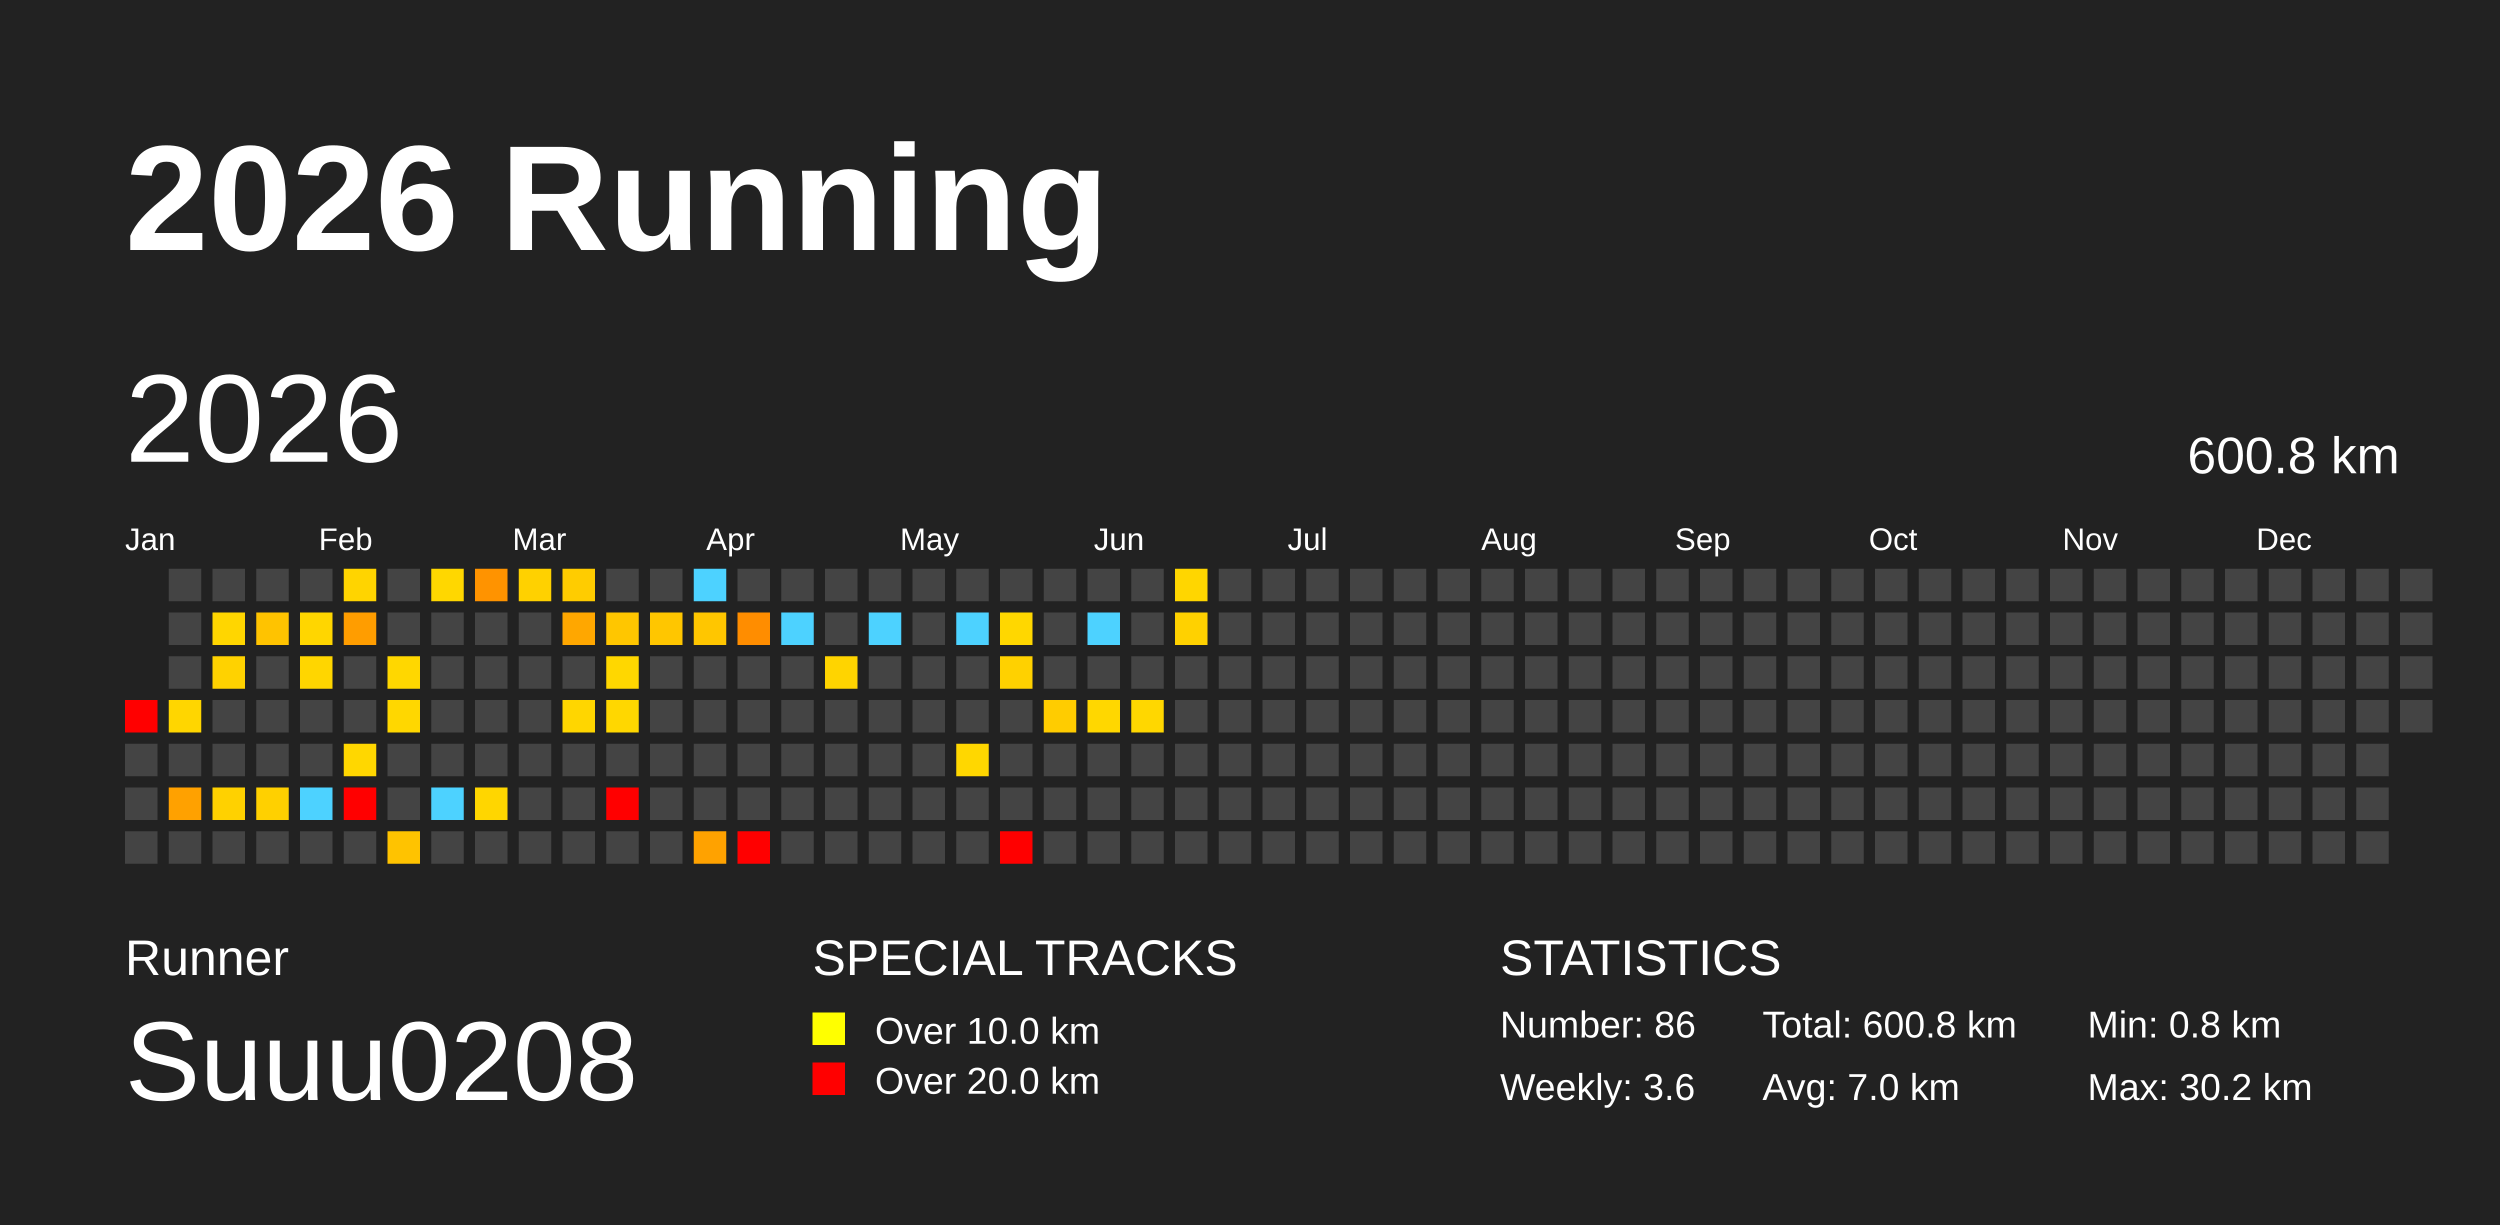
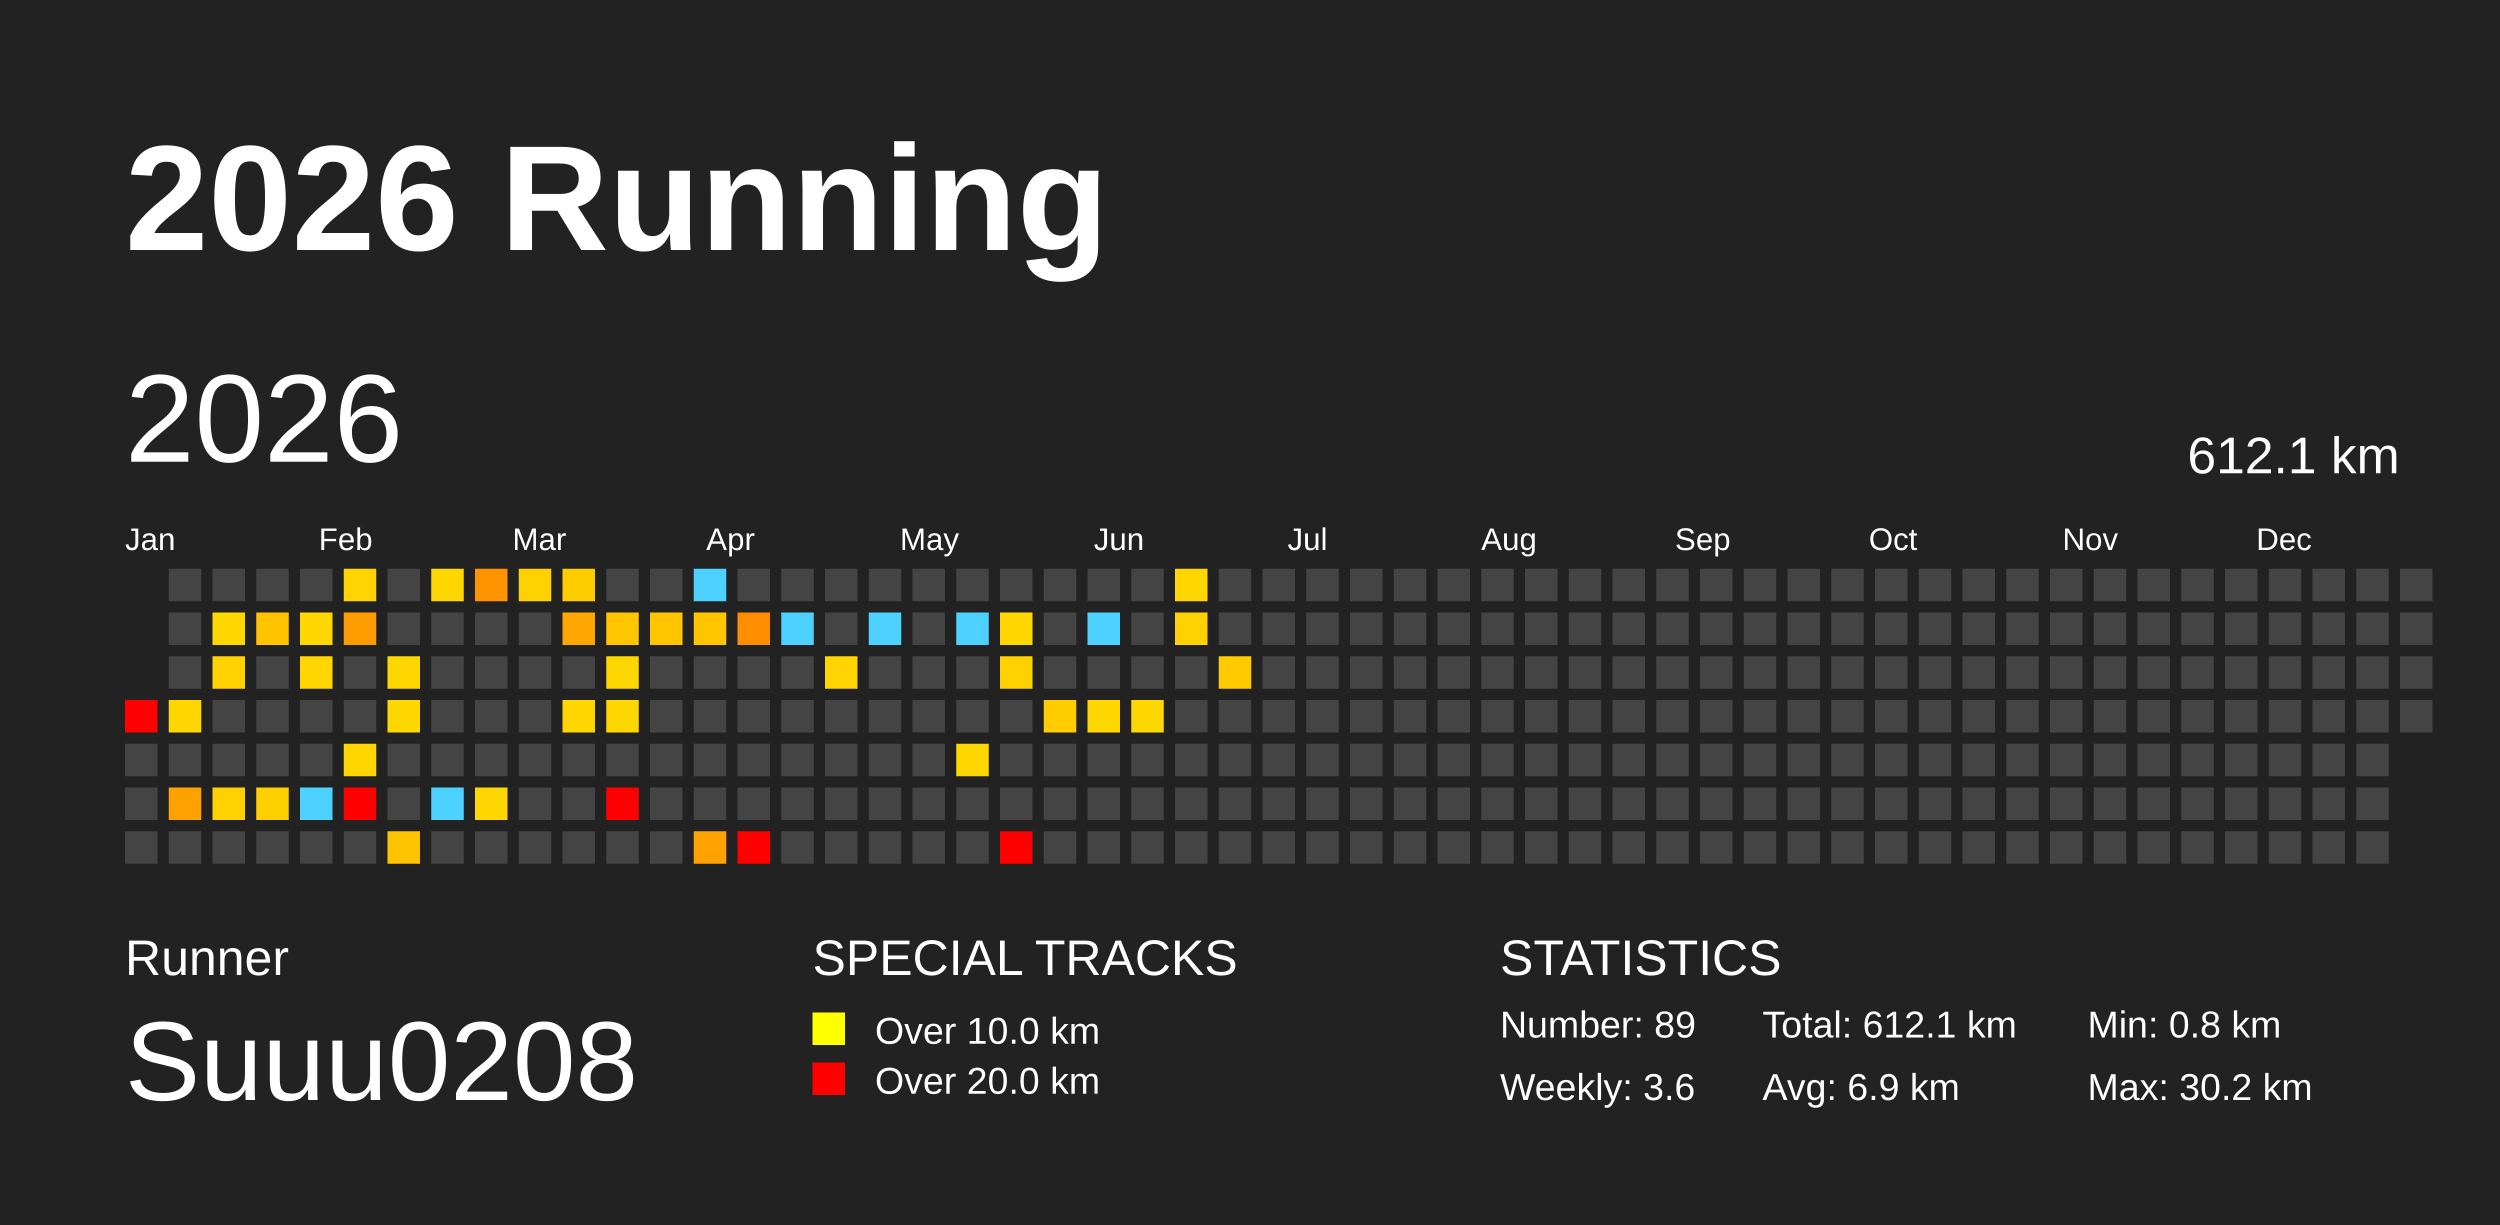
<svg xmlns="http://www.w3.org/2000/svg" baseProfile="full" height="98mm" version="1.1" viewBox="0,0,200,98" width="200mm">
  <defs />
  <rect fill="#222222" height="98" width="200" x="0" y="0" />
  <text fill="#FFFFFF" style="font-size:12px; font-family:Arial; font-weight:bold;" x="10" y="20">2026 Running</text>
  <text fill="#FFFFFF" style="font-size:4px; font-family:Arial" x="10" y="78">Runner</text>
  <text fill="#FFFFFF" style="font-size:9px; font-family:Arial" x="10" y="88">Suuu0208</text>
  <text fill="#FFFFFF" style="font-size:4px; font-family:Arial" x="65" y="78">SPECIAL TRACKS</text>
  <rect fill="yellow" height="2.6" width="2.6" x="65" y="81" />
  <text fill="#FFFFFF" style="font-size:3px; font-family:Arial" x="70" y="83.5">Over 10.0 km</text>
  <rect fill="red" height="2.6" width="2.6" x="65" y="85" />
  <text fill="#FFFFFF" style="font-size:3px; font-family:Arial" x="70" y="87.5">Over 20.0 km</text>
  <text fill="#FFFFFF" style="font-size:4px; font-family:Arial" x="120" y="78">STATISTICS</text>
-   <text fill="#FFFFFF" style="font-size:3px; font-family:Arial" x="120" y="83">Number: 86</text>
+   <text fill="#FFFFFF" style="font-size:3px; font-family:Arial" x="120" y="83">Number: 89</text>
  <text fill="#FFFFFF" style="font-size:3px; font-family:Arial" x="120" y="88">Weekly: 3.6</text>
-   <text fill="#FFFFFF" style="font-size:3px; font-family:Arial" x="141" y="83">Total: 600.8 km</text>
-   <text fill="#FFFFFF" style="font-size:3px; font-family:Arial" x="141" y="88">Avg: 7.0 km</text>
+   <text fill="#FFFFFF" style="font-size:3px; font-family:Arial" x="141" y="83">Total: 612.1 km</text>
+   <text fill="#FFFFFF" style="font-size:3px; font-family:Arial" x="141" y="88">Avg: 6.9 km</text>
  <text fill="#FFFFFF" style="font-size:3px; font-family:Arial" x="167" y="83">Min: 0.8 km</text>
  <text fill="#FFFFFF" style="font-size:3px; font-family:Arial" x="167" y="88">Max: 30.2 km</text>
  <text dominant-baseline="hanging" fill="#FFFFFF" style="font-size:10.0px; font-family:Arial;" x="10" y="30">2026</text>
-   <text dominant-baseline="hanging" fill="#FFFFFF" style="font-size:4.125px; font-family:Arial;" x="175" y="35">600.8 km</text>
+   <text dominant-baseline="hanging" fill="#FFFFFF" style="font-size:4.125px; font-family:Arial;" x="175" y="35">612.1 km</text>
  <text fill="#FFFFFF" style="font-size:2.5px; font-family:Arial" x="10.0" y="44">Jan</text>
  <text fill="#FFFFFF" style="font-size:2.5px; font-family:Arial" x="25.5" y="44">Feb</text>
  <text fill="#FFFFFF" style="font-size:2.5px; font-family:Arial" x="41.0" y="44">Mar</text>
  <text fill="#FFFFFF" style="font-size:2.5px; font-family:Arial" x="56.5" y="44">Apr</text>
  <text fill="#FFFFFF" style="font-size:2.5px; font-family:Arial" x="72.0" y="44">May</text>
  <text fill="#FFFFFF" style="font-size:2.5px; font-family:Arial" x="87.5" y="44">Jun</text>
  <text fill="#FFFFFF" style="font-size:2.5px; font-family:Arial" x="103.0" y="44">Jul</text>
  <text fill="#FFFFFF" style="font-size:2.5px; font-family:Arial" x="118.5" y="44">Aug</text>
  <text fill="#FFFFFF" style="font-size:2.5px; font-family:Arial" x="134.0" y="44">Sep</text>
  <text fill="#FFFFFF" style="font-size:2.5px; font-family:Arial" x="149.5" y="44">Oct</text>
  <text fill="#FFFFFF" style="font-size:2.5px; font-family:Arial" x="165.0" y="44">Nov</text>
  <text fill="#FFFFFF" style="font-size:2.5px; font-family:Arial" x="180.5" y="44">Dec</text>
  <rect fill="red" height="2.6" width="2.6" x="10.0" y="56.0" />
  <rect fill="#444444" height="2.6" width="2.6" x="10.0" y="59.5" />
  <rect fill="#444444" height="2.6" width="2.6" x="10.0" y="63.0" />
  <rect fill="#444444" height="2.6" width="2.6" x="10.0" y="66.5" />
  <rect fill="#444444" height="2.6" width="2.6" x="13.5" y="45.5" />
  <rect fill="#444444" height="2.6" width="2.6" x="13.5" y="49.0" />
  <rect fill="#444444" height="2.6" width="2.6" x="13.5" y="52.5" />
  <rect fill="#ffd600" height="2.6" width="2.6" x="13.5" y="56.0" />
  <rect fill="#444444" height="2.6" width="2.6" x="13.5" y="59.5" />
  <rect fill="#ffa100" height="2.6" width="2.6" x="13.5" y="63.0" />
  <rect fill="#444444" height="2.6" width="2.6" x="13.5" y="66.5" />
  <rect fill="#444444" height="2.6" width="2.6" x="17.0" y="45.5" />
  <rect fill="#ffd600" height="2.6" width="2.6" x="17.0" y="49.0" />
  <rect fill="#ffd200" height="2.6" width="2.6" x="17.0" y="52.5" />
  <rect fill="#444444" height="2.6" width="2.6" x="17.0" y="56.0" />
  <rect fill="#444444" height="2.6" width="2.6" x="17.0" y="59.5" />
  <rect fill="#ffd100" height="2.6" width="2.6" x="17.0" y="63.0" />
  <rect fill="#444444" height="2.6" width="2.6" x="17.0" y="66.5" />
  <rect fill="#444444" height="2.6" width="2.6" x="20.5" y="45.5" />
  <rect fill="#ffc300" height="2.6" width="2.6" x="20.5" y="49.0" />
  <rect fill="#444444" height="2.6" width="2.6" x="20.5" y="52.5" />
  <rect fill="#444444" height="2.6" width="2.6" x="20.5" y="56.0" />
  <rect fill="#444444" height="2.6" width="2.6" x="20.5" y="59.5" />
  <rect fill="#ffd000" height="2.6" width="2.6" x="20.5" y="63.0" />
  <rect fill="#444444" height="2.6" width="2.6" x="20.5" y="66.5" />
  <rect fill="#444444" height="2.6" width="2.6" x="24.0" y="45.5" />
  <rect fill="#ffd600" height="2.6" width="2.6" x="24.0" y="49.0" />
  <rect fill="#ffd600" height="2.6" width="2.6" x="24.0" y="52.5" />
  <rect fill="#444444" height="2.6" width="2.6" x="24.0" y="56.0" />
  <rect fill="#444444" height="2.6" width="2.6" x="24.0" y="59.5" />
  <rect fill="#4dd2ff" height="2.6" width="2.6" x="24.0" y="63.0" />
  <rect fill="#444444" height="2.6" width="2.6" x="24.0" y="66.5" />
  <rect fill="#ffd400" height="2.6" width="2.6" x="27.5" y="45.5" />
  <rect fill="#ff9d00" height="2.6" width="2.6" x="27.5" y="49.0" />
  <rect fill="#444444" height="2.6" width="2.6" x="27.5" y="52.5" />
  <rect fill="#444444" height="2.6" width="2.6" x="27.5" y="56.0" />
  <rect fill="#ffd700" height="2.6" width="2.6" x="27.5" y="59.5" />
  <rect fill="red" height="2.6" width="2.6" x="27.5" y="63.0" />
  <rect fill="#444444" height="2.6" width="2.6" x="27.5" y="66.5" />
  <rect fill="#444444" height="2.6" width="2.6" x="31.0" y="45.5" />
  <rect fill="#444444" height="2.6" width="2.6" x="31.0" y="49.0" />
  <rect fill="#ffd700" height="2.6" width="2.6" x="31.0" y="52.5" />
  <rect fill="#ffd700" height="2.6" width="2.6" x="31.0" y="56.0" />
  <rect fill="#444444" height="2.6" width="2.6" x="31.0" y="59.5" />
  <rect fill="#444444" height="2.6" width="2.6" x="31.0" y="63.0" />
  <rect fill="#ffc300" height="2.6" width="2.6" x="31.0" y="66.5" />
  <rect fill="#ffd700" height="2.6" width="2.6" x="34.5" y="45.5" />
  <rect fill="#444444" height="2.6" width="2.6" x="34.5" y="49.0" />
  <rect fill="#444444" height="2.6" width="2.6" x="34.5" y="52.5" />
  <rect fill="#444444" height="2.6" width="2.6" x="34.5" y="56.0" />
  <rect fill="#444444" height="2.6" width="2.6" x="34.5" y="59.5" />
  <rect fill="#4dd2ff" height="2.6" width="2.6" x="34.5" y="63.0" />
  <rect fill="#444444" height="2.6" width="2.6" x="34.5" y="66.5" />
  <rect fill="#ff9300" height="2.6" width="2.6" x="38.0" y="45.5" />
  <rect fill="#444444" height="2.6" width="2.6" x="38.0" y="49.0" />
  <rect fill="#444444" height="2.6" width="2.6" x="38.0" y="52.5" />
  <rect fill="#444444" height="2.6" width="2.6" x="38.0" y="56.0" />
  <rect fill="#444444" height="2.6" width="2.6" x="38.0" y="59.5" />
  <rect fill="#ffd600" height="2.6" width="2.6" x="38.0" y="63.0" />
  <rect fill="#444444" height="2.6" width="2.6" x="38.0" y="66.5" />
  <rect fill="#ffd100" height="2.6" width="2.6" x="41.5" y="45.5" />
  <rect fill="#444444" height="2.6" width="2.6" x="41.5" y="49.0" />
  <rect fill="#444444" height="2.6" width="2.6" x="41.5" y="52.5" />
  <rect fill="#444444" height="2.6" width="2.6" x="41.5" y="56.0" />
  <rect fill="#444444" height="2.6" width="2.6" x="41.5" y="59.5" />
  <rect fill="#444444" height="2.6" width="2.6" x="41.5" y="63.0" />
  <rect fill="#444444" height="2.6" width="2.6" x="41.5" y="66.5" />
  <rect fill="#ffcc00" height="2.6" width="2.6" x="45.0" y="45.5" />
  <rect fill="#ffa700" height="2.6" width="2.6" x="45.0" y="49.0" />
  <rect fill="#444444" height="2.6" width="2.6" x="45.0" y="52.5" />
  <rect fill="#ffd600" height="2.6" width="2.6" x="45.0" y="56.0" />
  <rect fill="#444444" height="2.6" width="2.6" x="45.0" y="59.5" />
  <rect fill="#444444" height="2.6" width="2.6" x="45.0" y="63.0" />
  <rect fill="#444444" height="2.6" width="2.6" x="45.0" y="66.5" />
  <rect fill="#444444" height="2.6" width="2.6" x="48.5" y="45.5" />
  <rect fill="#ffc600" height="2.6" width="2.6" x="48.5" y="49.0" />
  <rect fill="#ffd700" height="2.6" width="2.6" x="48.5" y="52.5" />
  <rect fill="#ffd700" height="2.6" width="2.6" x="48.5" y="56.0" />
  <rect fill="#444444" height="2.6" width="2.6" x="48.5" y="59.5" />
  <rect fill="red" height="2.6" width="2.6" x="48.5" y="63.0" />
  <rect fill="#444444" height="2.6" width="2.6" x="48.5" y="66.5" />
  <rect fill="#444444" height="2.6" width="2.6" x="52.0" y="45.5" />
  <rect fill="#ffc600" height="2.6" width="2.6" x="52.0" y="49.0" />
  <rect fill="#444444" height="2.6" width="2.6" x="52.0" y="52.5" />
  <rect fill="#444444" height="2.6" width="2.6" x="52.0" y="56.0" />
  <rect fill="#444444" height="2.6" width="2.6" x="52.0" y="59.5" />
  <rect fill="#444444" height="2.6" width="2.6" x="52.0" y="63.0" />
  <rect fill="#444444" height="2.6" width="2.6" x="52.0" y="66.5" />
  <rect fill="#4dd2ff" height="2.6" width="2.6" x="55.5" y="45.5" />
  <rect fill="#ffc600" height="2.6" width="2.6" x="55.5" y="49.0" />
  <rect fill="#444444" height="2.6" width="2.6" x="55.5" y="52.5" />
  <rect fill="#444444" height="2.6" width="2.6" x="55.5" y="56.0" />
  <rect fill="#444444" height="2.6" width="2.6" x="55.5" y="59.5" />
  <rect fill="#444444" height="2.6" width="2.6" x="55.5" y="63.0" />
  <rect fill="#ffa200" height="2.6" width="2.6" x="55.5" y="66.5" />
  <rect fill="#444444" height="2.6" width="2.6" x="59.0" y="45.5" />
  <rect fill="#ff8d00" height="2.6" width="2.6" x="59.0" y="49.0" />
  <rect fill="#444444" height="2.6" width="2.6" x="59.0" y="52.5" />
  <rect fill="#444444" height="2.6" width="2.6" x="59.0" y="56.0" />
  <rect fill="#444444" height="2.6" width="2.6" x="59.0" y="59.5" />
  <rect fill="#444444" height="2.6" width="2.6" x="59.0" y="63.0" />
  <rect fill="red" height="2.6" width="2.6" x="59.0" y="66.5" />
  <rect fill="#444444" height="2.6" width="2.6" x="62.5" y="45.5" />
  <rect fill="#4dd2ff" height="2.6" width="2.6" x="62.5" y="49.0" />
  <rect fill="#444444" height="2.6" width="2.6" x="62.5" y="52.5" />
  <rect fill="#444444" height="2.6" width="2.6" x="62.5" y="56.0" />
  <rect fill="#444444" height="2.6" width="2.6" x="62.5" y="59.5" />
  <rect fill="#444444" height="2.6" width="2.6" x="62.5" y="63.0" />
  <rect fill="#444444" height="2.6" width="2.6" x="62.5" y="66.5" />
  <rect fill="#444444" height="2.6" width="2.6" x="66.0" y="45.5" />
  <rect fill="#444444" height="2.6" width="2.6" x="66.0" y="49.0" />
  <rect fill="#ffd400" height="2.6" width="2.6" x="66.0" y="52.5" />
  <rect fill="#444444" height="2.6" width="2.6" x="66.0" y="56.0" />
  <rect fill="#444444" height="2.6" width="2.6" x="66.0" y="59.5" />
  <rect fill="#444444" height="2.6" width="2.6" x="66.0" y="63.0" />
  <rect fill="#444444" height="2.6" width="2.6" x="66.0" y="66.5" />
  <rect fill="#444444" height="2.6" width="2.6" x="69.5" y="45.5" />
  <rect fill="#4dd2ff" height="2.6" width="2.6" x="69.5" y="49.0" />
  <rect fill="#444444" height="2.6" width="2.6" x="69.5" y="52.5" />
  <rect fill="#444444" height="2.6" width="2.6" x="69.5" y="56.0" />
  <rect fill="#444444" height="2.6" width="2.6" x="69.5" y="59.5" />
  <rect fill="#444444" height="2.6" width="2.6" x="69.5" y="63.0" />
  <rect fill="#444444" height="2.6" width="2.6" x="69.5" y="66.5" />
  <rect fill="#444444" height="2.6" width="2.6" x="73.0" y="45.5" />
  <rect fill="#444444" height="2.6" width="2.6" x="73.0" y="49.0" />
  <rect fill="#444444" height="2.6" width="2.6" x="73.0" y="52.5" />
  <rect fill="#444444" height="2.6" width="2.6" x="73.0" y="56.0" />
  <rect fill="#444444" height="2.6" width="2.6" x="73.0" y="59.5" />
  <rect fill="#444444" height="2.6" width="2.6" x="73.0" y="63.0" />
  <rect fill="#444444" height="2.6" width="2.6" x="73.0" y="66.5" />
  <rect fill="#444444" height="2.6" width="2.6" x="76.5" y="45.5" />
  <rect fill="#4dd2ff" height="2.6" width="2.6" x="76.5" y="49.0" />
  <rect fill="#444444" height="2.6" width="2.6" x="76.5" y="52.5" />
  <rect fill="#444444" height="2.6" width="2.6" x="76.5" y="56.0" />
  <rect fill="#ffd700" height="2.6" width="2.6" x="76.5" y="59.5" />
  <rect fill="#444444" height="2.6" width="2.6" x="76.5" y="63.0" />
  <rect fill="#444444" height="2.6" width="2.6" x="76.5" y="66.5" />
  <rect fill="#444444" height="2.6" width="2.6" x="80.0" y="45.5" />
  <rect fill="#ffd700" height="2.6" width="2.6" x="80.0" y="49.0" />
  <rect fill="#ffd100" height="2.6" width="2.6" x="80.0" y="52.5" />
  <rect fill="#444444" height="2.6" width="2.6" x="80.0" y="56.0" />
  <rect fill="#444444" height="2.6" width="2.6" x="80.0" y="59.5" />
  <rect fill="#444444" height="2.6" width="2.6" x="80.0" y="63.0" />
  <rect fill="red" height="2.6" width="2.6" x="80.0" y="66.5" />
  <rect fill="#444444" height="2.6" width="2.6" x="83.5" y="45.5" />
  <rect fill="#444444" height="2.6" width="2.6" x="83.5" y="49.0" />
  <rect fill="#444444" height="2.6" width="2.6" x="83.5" y="52.5" />
  <rect fill="#ffcc00" height="2.6" width="2.6" x="83.5" y="56.0" />
  <rect fill="#444444" height="2.6" width="2.6" x="83.5" y="59.5" />
  <rect fill="#444444" height="2.6" width="2.6" x="83.5" y="63.0" />
  <rect fill="#444444" height="2.6" width="2.6" x="83.5" y="66.5" />
  <rect fill="#444444" height="2.6" width="2.6" x="87.0" y="45.5" />
  <rect fill="#4dd2ff" height="2.6" width="2.6" x="87.0" y="49.0" />
  <rect fill="#444444" height="2.6" width="2.6" x="87.0" y="52.5" />
  <rect fill="#ffd700" height="2.6" width="2.6" x="87.0" y="56.0" />
  <rect fill="#444444" height="2.6" width="2.6" x="87.0" y="59.5" />
  <rect fill="#444444" height="2.6" width="2.6" x="87.0" y="63.0" />
  <rect fill="#444444" height="2.6" width="2.6" x="87.0" y="66.5" />
  <rect fill="#444444" height="2.6" width="2.6" x="90.5" y="45.5" />
  <rect fill="#444444" height="2.6" width="2.6" x="90.5" y="49.0" />
  <rect fill="#444444" height="2.6" width="2.6" x="90.5" y="52.5" />
  <rect fill="#ffd700" height="2.6" width="2.6" x="90.5" y="56.0" />
  <rect fill="#444444" height="2.6" width="2.6" x="90.5" y="59.5" />
  <rect fill="#444444" height="2.6" width="2.6" x="90.5" y="63.0" />
  <rect fill="#444444" height="2.6" width="2.6" x="90.5" y="66.5" />
  <rect fill="#ffd600" height="2.6" width="2.6" x="94.0" y="45.5" />
  <rect fill="#ffd100" height="2.6" width="2.6" x="94.0" y="49.0" />
  <rect fill="#444444" height="2.6" width="2.6" x="94.0" y="52.5" />
  <rect fill="#444444" height="2.6" width="2.6" x="94.0" y="56.0" />
  <rect fill="#444444" height="2.6" width="2.6" x="94.0" y="59.5" />
  <rect fill="#444444" height="2.6" width="2.6" x="94.0" y="63.0" />
  <rect fill="#444444" height="2.6" width="2.6" x="94.0" y="66.5" />
  <rect fill="#444444" height="2.6" width="2.6" x="97.5" y="45.5" />
  <rect fill="#444444" height="2.6" width="2.6" x="97.5" y="49.0" />
-   <rect fill="#444444" height="2.6" width="2.6" x="97.5" y="52.5" />
+   <rect fill="#ffca00" height="2.6" width="2.6" x="97.5" y="52.5" />
  <rect fill="#444444" height="2.6" width="2.6" x="97.5" y="56.0" />
  <rect fill="#444444" height="2.6" width="2.6" x="97.5" y="59.5" />
  <rect fill="#444444" height="2.6" width="2.6" x="97.5" y="63.0" />
  <rect fill="#444444" height="2.6" width="2.6" x="97.5" y="66.5" />
  <rect fill="#444444" height="2.6" width="2.6" x="101.0" y="45.5" />
  <rect fill="#444444" height="2.6" width="2.6" x="101.0" y="49.0" />
  <rect fill="#444444" height="2.6" width="2.6" x="101.0" y="52.5" />
  <rect fill="#444444" height="2.6" width="2.6" x="101.0" y="56.0" />
  <rect fill="#444444" height="2.6" width="2.6" x="101.0" y="59.5" />
  <rect fill="#444444" height="2.6" width="2.6" x="101.0" y="63.0" />
  <rect fill="#444444" height="2.6" width="2.6" x="101.0" y="66.5" />
  <rect fill="#444444" height="2.6" width="2.6" x="104.5" y="45.5" />
  <rect fill="#444444" height="2.6" width="2.6" x="104.5" y="49.0" />
  <rect fill="#444444" height="2.6" width="2.6" x="104.5" y="52.5" />
  <rect fill="#444444" height="2.6" width="2.6" x="104.5" y="56.0" />
  <rect fill="#444444" height="2.6" width="2.6" x="104.5" y="59.5" />
  <rect fill="#444444" height="2.6" width="2.6" x="104.5" y="63.0" />
  <rect fill="#444444" height="2.6" width="2.6" x="104.5" y="66.5" />
  <rect fill="#444444" height="2.6" width="2.6" x="108.0" y="45.5" />
  <rect fill="#444444" height="2.6" width="2.6" x="108.0" y="49.0" />
  <rect fill="#444444" height="2.6" width="2.6" x="108.0" y="52.5" />
  <rect fill="#444444" height="2.6" width="2.6" x="108.0" y="56.0" />
  <rect fill="#444444" height="2.6" width="2.6" x="108.0" y="59.5" />
  <rect fill="#444444" height="2.6" width="2.6" x="108.0" y="63.0" />
  <rect fill="#444444" height="2.6" width="2.6" x="108.0" y="66.5" />
  <rect fill="#444444" height="2.6" width="2.6" x="111.5" y="45.5" />
  <rect fill="#444444" height="2.6" width="2.6" x="111.5" y="49.0" />
  <rect fill="#444444" height="2.6" width="2.6" x="111.5" y="52.5" />
  <rect fill="#444444" height="2.6" width="2.6" x="111.5" y="56.0" />
  <rect fill="#444444" height="2.6" width="2.6" x="111.5" y="59.5" />
  <rect fill="#444444" height="2.6" width="2.6" x="111.5" y="63.0" />
  <rect fill="#444444" height="2.6" width="2.6" x="111.5" y="66.5" />
  <rect fill="#444444" height="2.6" width="2.6" x="115.0" y="45.5" />
  <rect fill="#444444" height="2.6" width="2.6" x="115.0" y="49.0" />
  <rect fill="#444444" height="2.6" width="2.6" x="115.0" y="52.5" />
  <rect fill="#444444" height="2.6" width="2.6" x="115.0" y="56.0" />
  <rect fill="#444444" height="2.6" width="2.6" x="115.0" y="59.5" />
  <rect fill="#444444" height="2.6" width="2.6" x="115.0" y="63.0" />
  <rect fill="#444444" height="2.6" width="2.6" x="115.0" y="66.5" />
  <rect fill="#444444" height="2.6" width="2.6" x="118.5" y="45.5" />
  <rect fill="#444444" height="2.6" width="2.6" x="118.5" y="49.0" />
  <rect fill="#444444" height="2.6" width="2.6" x="118.5" y="52.5" />
  <rect fill="#444444" height="2.6" width="2.6" x="118.5" y="56.0" />
  <rect fill="#444444" height="2.6" width="2.6" x="118.5" y="59.5" />
  <rect fill="#444444" height="2.6" width="2.6" x="118.5" y="63.0" />
  <rect fill="#444444" height="2.6" width="2.6" x="118.5" y="66.5" />
  <rect fill="#444444" height="2.6" width="2.6" x="122.0" y="45.5" />
  <rect fill="#444444" height="2.6" width="2.6" x="122.0" y="49.0" />
  <rect fill="#444444" height="2.6" width="2.6" x="122.0" y="52.5" />
  <rect fill="#444444" height="2.6" width="2.6" x="122.0" y="56.0" />
  <rect fill="#444444" height="2.6" width="2.6" x="122.0" y="59.5" />
  <rect fill="#444444" height="2.6" width="2.6" x="122.0" y="63.0" />
  <rect fill="#444444" height="2.6" width="2.6" x="122.0" y="66.5" />
  <rect fill="#444444" height="2.6" width="2.6" x="125.5" y="45.5" />
  <rect fill="#444444" height="2.6" width="2.6" x="125.5" y="49.0" />
  <rect fill="#444444" height="2.6" width="2.6" x="125.5" y="52.5" />
  <rect fill="#444444" height="2.6" width="2.6" x="125.5" y="56.0" />
  <rect fill="#444444" height="2.6" width="2.6" x="125.5" y="59.5" />
  <rect fill="#444444" height="2.6" width="2.6" x="125.5" y="63.0" />
  <rect fill="#444444" height="2.6" width="2.6" x="125.5" y="66.5" />
  <rect fill="#444444" height="2.6" width="2.6" x="129.0" y="45.5" />
  <rect fill="#444444" height="2.6" width="2.6" x="129.0" y="49.0" />
  <rect fill="#444444" height="2.6" width="2.6" x="129.0" y="52.5" />
  <rect fill="#444444" height="2.6" width="2.6" x="129.0" y="56.0" />
  <rect fill="#444444" height="2.6" width="2.6" x="129.0" y="59.5" />
  <rect fill="#444444" height="2.6" width="2.6" x="129.0" y="63.0" />
  <rect fill="#444444" height="2.6" width="2.6" x="129.0" y="66.5" />
  <rect fill="#444444" height="2.6" width="2.6" x="132.5" y="45.5" />
  <rect fill="#444444" height="2.6" width="2.6" x="132.5" y="49.0" />
  <rect fill="#444444" height="2.6" width="2.6" x="132.5" y="52.5" />
  <rect fill="#444444" height="2.6" width="2.6" x="132.5" y="56.0" />
  <rect fill="#444444" height="2.6" width="2.6" x="132.5" y="59.5" />
  <rect fill="#444444" height="2.6" width="2.6" x="132.5" y="63.0" />
  <rect fill="#444444" height="2.6" width="2.6" x="132.5" y="66.5" />
  <rect fill="#444444" height="2.6" width="2.6" x="136.0" y="45.5" />
  <rect fill="#444444" height="2.6" width="2.6" x="136.0" y="49.0" />
  <rect fill="#444444" height="2.6" width="2.6" x="136.0" y="52.5" />
  <rect fill="#444444" height="2.6" width="2.6" x="136.0" y="56.0" />
  <rect fill="#444444" height="2.6" width="2.6" x="136.0" y="59.5" />
  <rect fill="#444444" height="2.6" width="2.6" x="136.0" y="63.0" />
  <rect fill="#444444" height="2.6" width="2.6" x="136.0" y="66.5" />
  <rect fill="#444444" height="2.6" width="2.6" x="139.5" y="45.5" />
  <rect fill="#444444" height="2.6" width="2.6" x="139.5" y="49.0" />
  <rect fill="#444444" height="2.6" width="2.6" x="139.5" y="52.5" />
  <rect fill="#444444" height="2.6" width="2.6" x="139.5" y="56.0" />
  <rect fill="#444444" height="2.6" width="2.6" x="139.5" y="59.5" />
  <rect fill="#444444" height="2.6" width="2.6" x="139.5" y="63.0" />
  <rect fill="#444444" height="2.6" width="2.6" x="139.5" y="66.5" />
  <rect fill="#444444" height="2.6" width="2.6" x="143.0" y="45.5" />
  <rect fill="#444444" height="2.6" width="2.6" x="143.0" y="49.0" />
  <rect fill="#444444" height="2.6" width="2.6" x="143.0" y="52.5" />
  <rect fill="#444444" height="2.6" width="2.6" x="143.0" y="56.0" />
  <rect fill="#444444" height="2.6" width="2.6" x="143.0" y="59.5" />
  <rect fill="#444444" height="2.6" width="2.6" x="143.0" y="63.0" />
  <rect fill="#444444" height="2.6" width="2.6" x="143.0" y="66.5" />
  <rect fill="#444444" height="2.6" width="2.6" x="146.5" y="45.5" />
  <rect fill="#444444" height="2.6" width="2.6" x="146.5" y="49.0" />
  <rect fill="#444444" height="2.6" width="2.6" x="146.5" y="52.5" />
  <rect fill="#444444" height="2.6" width="2.6" x="146.5" y="56.0" />
  <rect fill="#444444" height="2.6" width="2.6" x="146.5" y="59.5" />
  <rect fill="#444444" height="2.6" width="2.6" x="146.5" y="63.0" />
  <rect fill="#444444" height="2.6" width="2.6" x="146.5" y="66.5" />
  <rect fill="#444444" height="2.6" width="2.6" x="150.0" y="45.5" />
  <rect fill="#444444" height="2.6" width="2.6" x="150.0" y="49.0" />
  <rect fill="#444444" height="2.6" width="2.6" x="150.0" y="52.5" />
  <rect fill="#444444" height="2.6" width="2.6" x="150.0" y="56.0" />
  <rect fill="#444444" height="2.6" width="2.6" x="150.0" y="59.5" />
  <rect fill="#444444" height="2.6" width="2.6" x="150.0" y="63.0" />
  <rect fill="#444444" height="2.6" width="2.6" x="150.0" y="66.5" />
  <rect fill="#444444" height="2.6" width="2.6" x="153.5" y="45.5" />
  <rect fill="#444444" height="2.6" width="2.6" x="153.5" y="49.0" />
  <rect fill="#444444" height="2.6" width="2.6" x="153.5" y="52.5" />
  <rect fill="#444444" height="2.6" width="2.6" x="153.5" y="56.0" />
  <rect fill="#444444" height="2.6" width="2.6" x="153.5" y="59.5" />
  <rect fill="#444444" height="2.6" width="2.6" x="153.5" y="63.0" />
  <rect fill="#444444" height="2.6" width="2.6" x="153.5" y="66.5" />
  <rect fill="#444444" height="2.6" width="2.6" x="157.0" y="45.5" />
  <rect fill="#444444" height="2.6" width="2.6" x="157.0" y="49.0" />
  <rect fill="#444444" height="2.6" width="2.6" x="157.0" y="52.5" />
  <rect fill="#444444" height="2.6" width="2.6" x="157.0" y="56.0" />
  <rect fill="#444444" height="2.6" width="2.6" x="157.0" y="59.5" />
  <rect fill="#444444" height="2.6" width="2.6" x="157.0" y="63.0" />
  <rect fill="#444444" height="2.6" width="2.6" x="157.0" y="66.5" />
  <rect fill="#444444" height="2.6" width="2.6" x="160.5" y="45.5" />
  <rect fill="#444444" height="2.6" width="2.6" x="160.5" y="49.0" />
  <rect fill="#444444" height="2.6" width="2.6" x="160.5" y="52.5" />
  <rect fill="#444444" height="2.6" width="2.6" x="160.5" y="56.0" />
  <rect fill="#444444" height="2.6" width="2.6" x="160.5" y="59.5" />
  <rect fill="#444444" height="2.6" width="2.6" x="160.5" y="63.0" />
  <rect fill="#444444" height="2.6" width="2.6" x="160.5" y="66.5" />
  <rect fill="#444444" height="2.6" width="2.6" x="164.0" y="45.5" />
  <rect fill="#444444" height="2.6" width="2.6" x="164.0" y="49.0" />
  <rect fill="#444444" height="2.6" width="2.6" x="164.0" y="52.5" />
  <rect fill="#444444" height="2.6" width="2.6" x="164.0" y="56.0" />
  <rect fill="#444444" height="2.6" width="2.6" x="164.0" y="59.5" />
  <rect fill="#444444" height="2.6" width="2.6" x="164.0" y="63.0" />
  <rect fill="#444444" height="2.6" width="2.6" x="164.0" y="66.5" />
  <rect fill="#444444" height="2.6" width="2.6" x="167.5" y="45.5" />
  <rect fill="#444444" height="2.6" width="2.6" x="167.5" y="49.0" />
  <rect fill="#444444" height="2.6" width="2.6" x="167.5" y="52.5" />
  <rect fill="#444444" height="2.6" width="2.6" x="167.5" y="56.0" />
  <rect fill="#444444" height="2.6" width="2.6" x="167.5" y="59.5" />
  <rect fill="#444444" height="2.6" width="2.6" x="167.5" y="63.0" />
  <rect fill="#444444" height="2.6" width="2.6" x="167.5" y="66.5" />
  <rect fill="#444444" height="2.6" width="2.6" x="171.0" y="45.5" />
  <rect fill="#444444" height="2.6" width="2.6" x="171.0" y="49.0" />
  <rect fill="#444444" height="2.6" width="2.6" x="171.0" y="52.5" />
  <rect fill="#444444" height="2.6" width="2.6" x="171.0" y="56.0" />
  <rect fill="#444444" height="2.6" width="2.6" x="171.0" y="59.5" />
  <rect fill="#444444" height="2.6" width="2.6" x="171.0" y="63.0" />
  <rect fill="#444444" height="2.6" width="2.6" x="171.0" y="66.5" />
  <rect fill="#444444" height="2.6" width="2.6" x="174.5" y="45.5" />
  <rect fill="#444444" height="2.6" width="2.6" x="174.5" y="49.0" />
  <rect fill="#444444" height="2.6" width="2.6" x="174.5" y="52.5" />
  <rect fill="#444444" height="2.6" width="2.6" x="174.5" y="56.0" />
  <rect fill="#444444" height="2.6" width="2.6" x="174.5" y="59.5" />
  <rect fill="#444444" height="2.6" width="2.6" x="174.5" y="63.0" />
  <rect fill="#444444" height="2.6" width="2.6" x="174.5" y="66.5" />
  <rect fill="#444444" height="2.6" width="2.6" x="178.0" y="45.5" />
  <rect fill="#444444" height="2.6" width="2.6" x="178.0" y="49.0" />
  <rect fill="#444444" height="2.6" width="2.6" x="178.0" y="52.5" />
  <rect fill="#444444" height="2.6" width="2.6" x="178.0" y="56.0" />
  <rect fill="#444444" height="2.6" width="2.6" x="178.0" y="59.5" />
  <rect fill="#444444" height="2.6" width="2.6" x="178.0" y="63.0" />
  <rect fill="#444444" height="2.6" width="2.6" x="178.0" y="66.5" />
  <rect fill="#444444" height="2.6" width="2.6" x="181.5" y="45.5" />
  <rect fill="#444444" height="2.6" width="2.6" x="181.5" y="49.0" />
  <rect fill="#444444" height="2.6" width="2.6" x="181.5" y="52.5" />
  <rect fill="#444444" height="2.6" width="2.6" x="181.5" y="56.0" />
  <rect fill="#444444" height="2.6" width="2.6" x="181.5" y="59.5" />
  <rect fill="#444444" height="2.6" width="2.6" x="181.5" y="63.0" />
  <rect fill="#444444" height="2.6" width="2.6" x="181.5" y="66.5" />
  <rect fill="#444444" height="2.6" width="2.6" x="185.0" y="45.5" />
  <rect fill="#444444" height="2.6" width="2.6" x="185.0" y="49.0" />
  <rect fill="#444444" height="2.6" width="2.6" x="185.0" y="52.5" />
  <rect fill="#444444" height="2.6" width="2.6" x="185.0" y="56.0" />
  <rect fill="#444444" height="2.6" width="2.6" x="185.0" y="59.5" />
  <rect fill="#444444" height="2.6" width="2.6" x="185.0" y="63.0" />
  <rect fill="#444444" height="2.6" width="2.6" x="185.0" y="66.5" />
  <rect fill="#444444" height="2.6" width="2.6" x="188.5" y="45.5" />
  <rect fill="#444444" height="2.6" width="2.6" x="188.5" y="49.0" />
  <rect fill="#444444" height="2.6" width="2.6" x="188.5" y="52.5" />
  <rect fill="#444444" height="2.6" width="2.6" x="188.5" y="56.0" />
  <rect fill="#444444" height="2.6" width="2.6" x="188.5" y="59.5" />
  <rect fill="#444444" height="2.6" width="2.6" x="188.5" y="63.0" />
  <rect fill="#444444" height="2.6" width="2.6" x="188.5" y="66.5" />
  <rect fill="#444444" height="2.6" width="2.6" x="192.0" y="45.5" />
  <rect fill="#444444" height="2.6" width="2.6" x="192.0" y="49.0" />
  <rect fill="#444444" height="2.6" width="2.6" x="192.0" y="52.5" />
  <rect fill="#444444" height="2.6" width="2.6" x="192.0" y="56.0" />
</svg>
